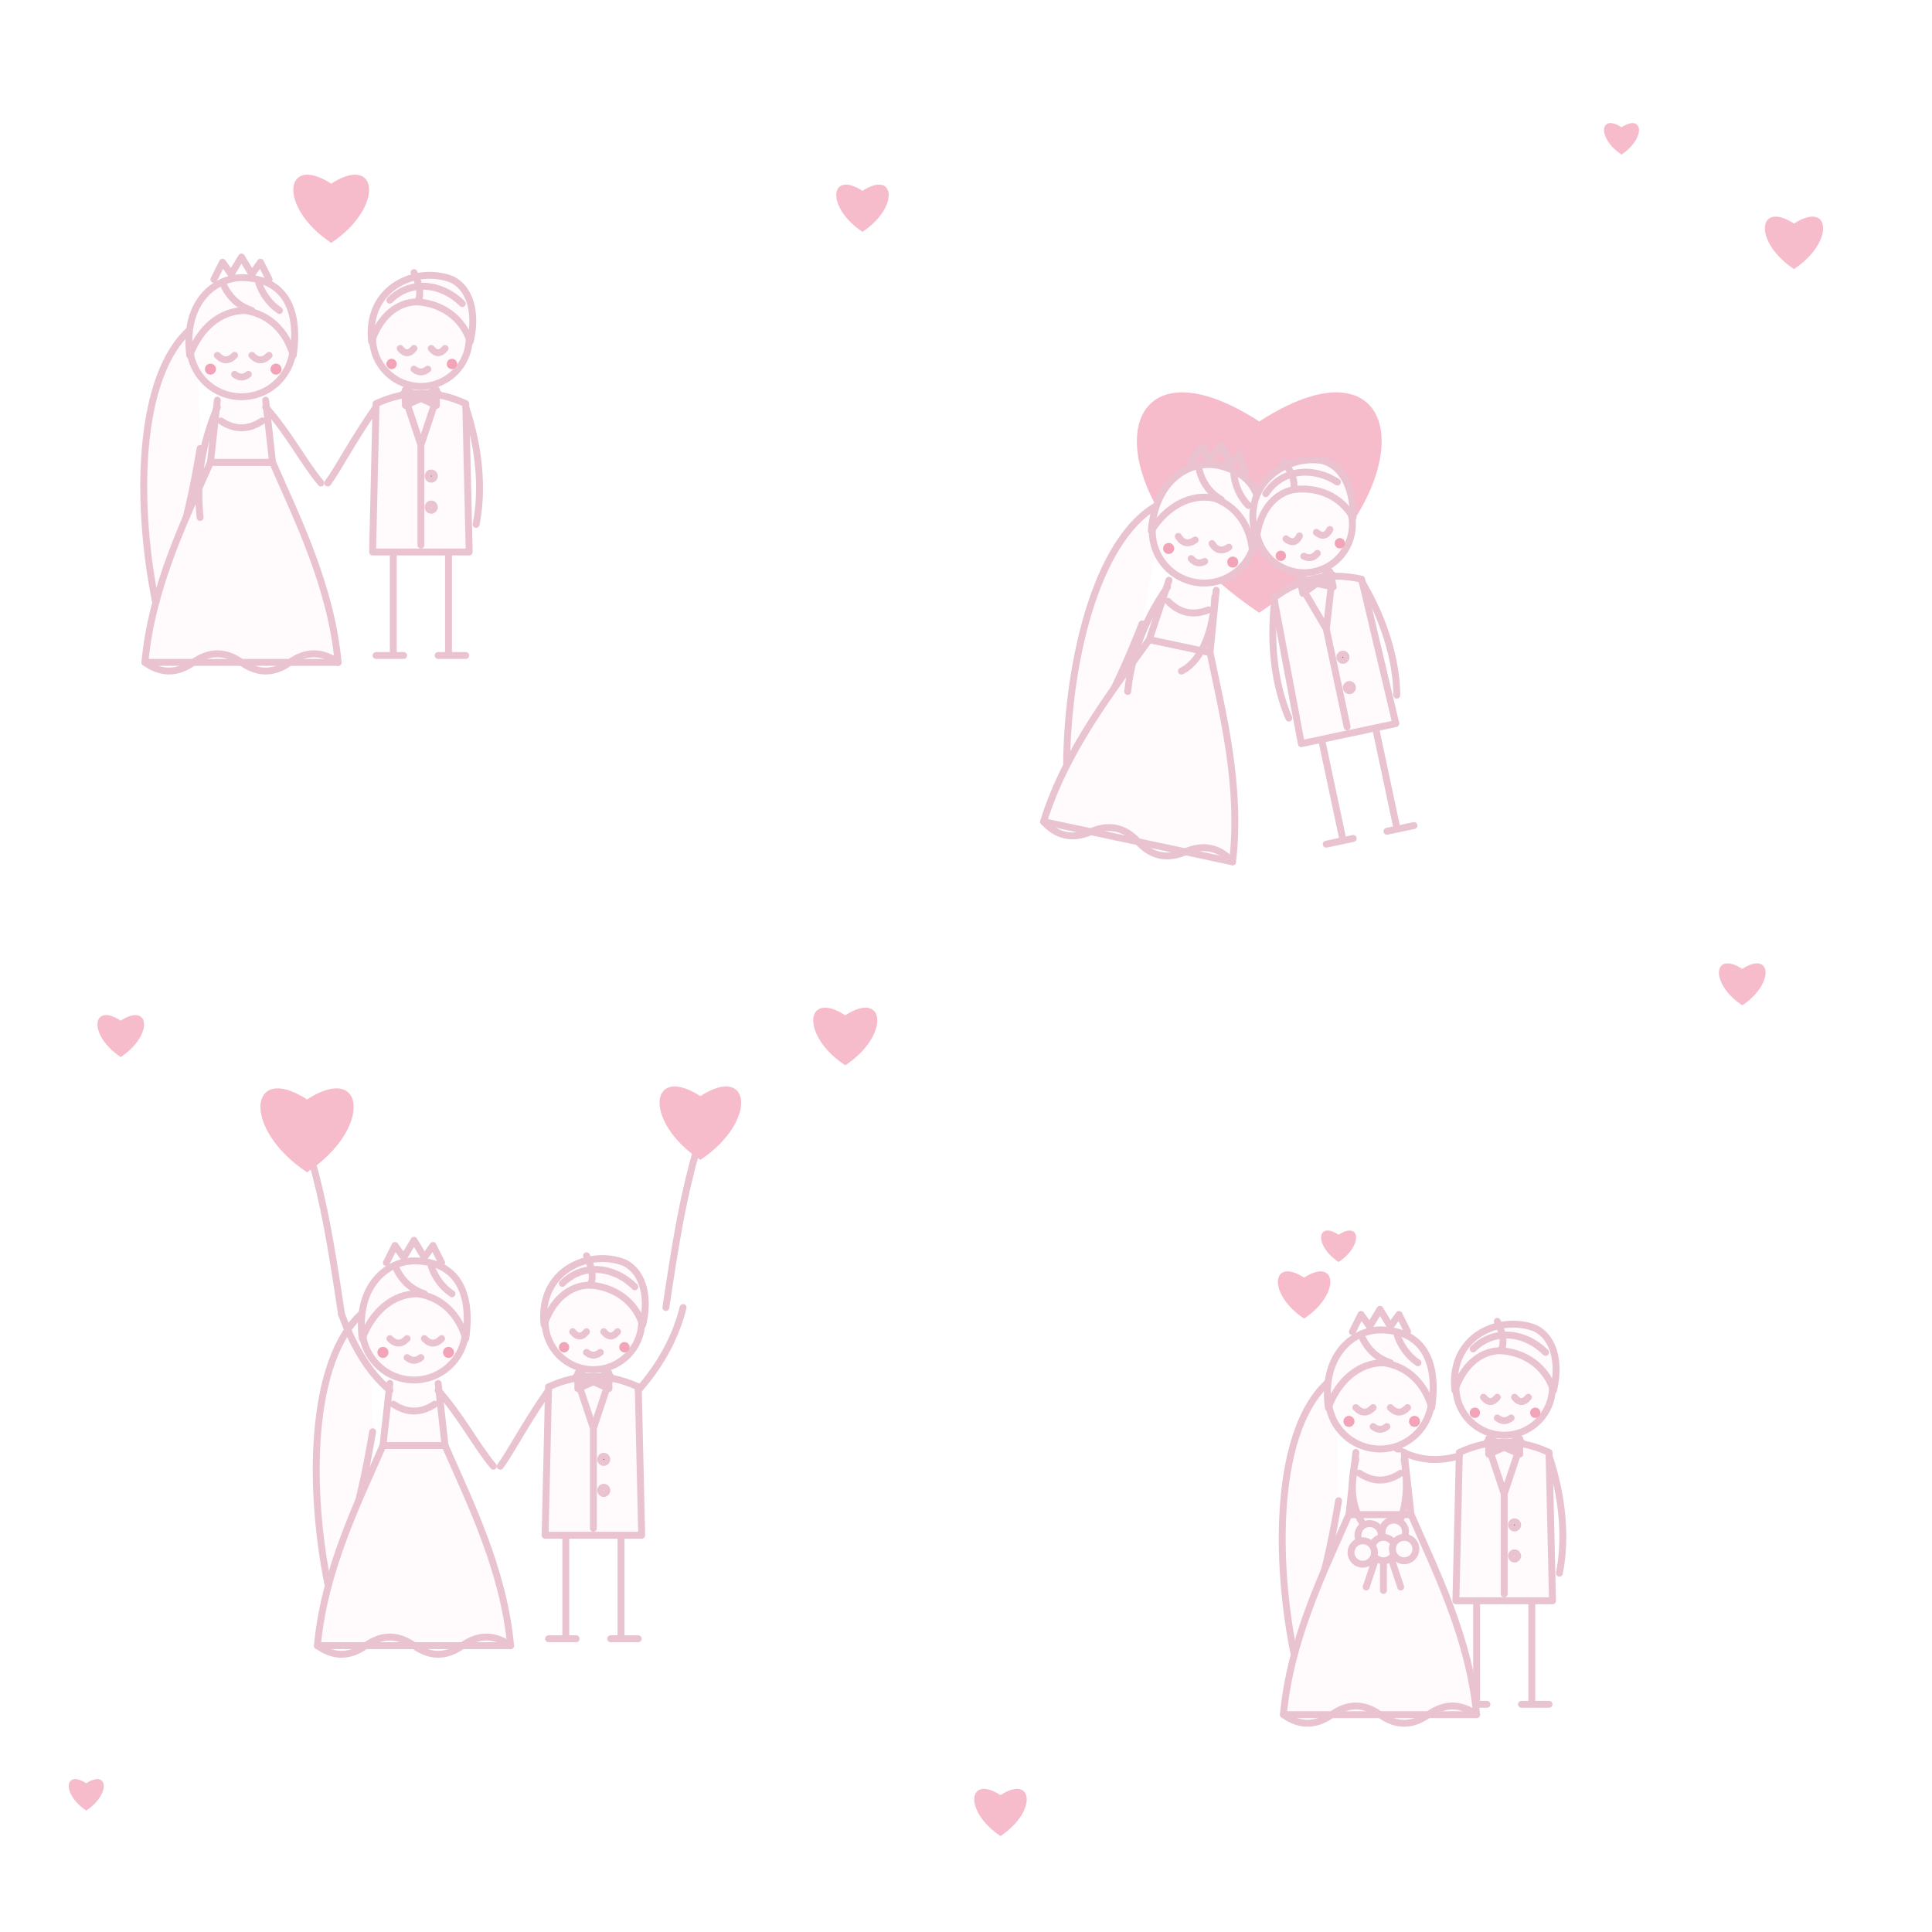
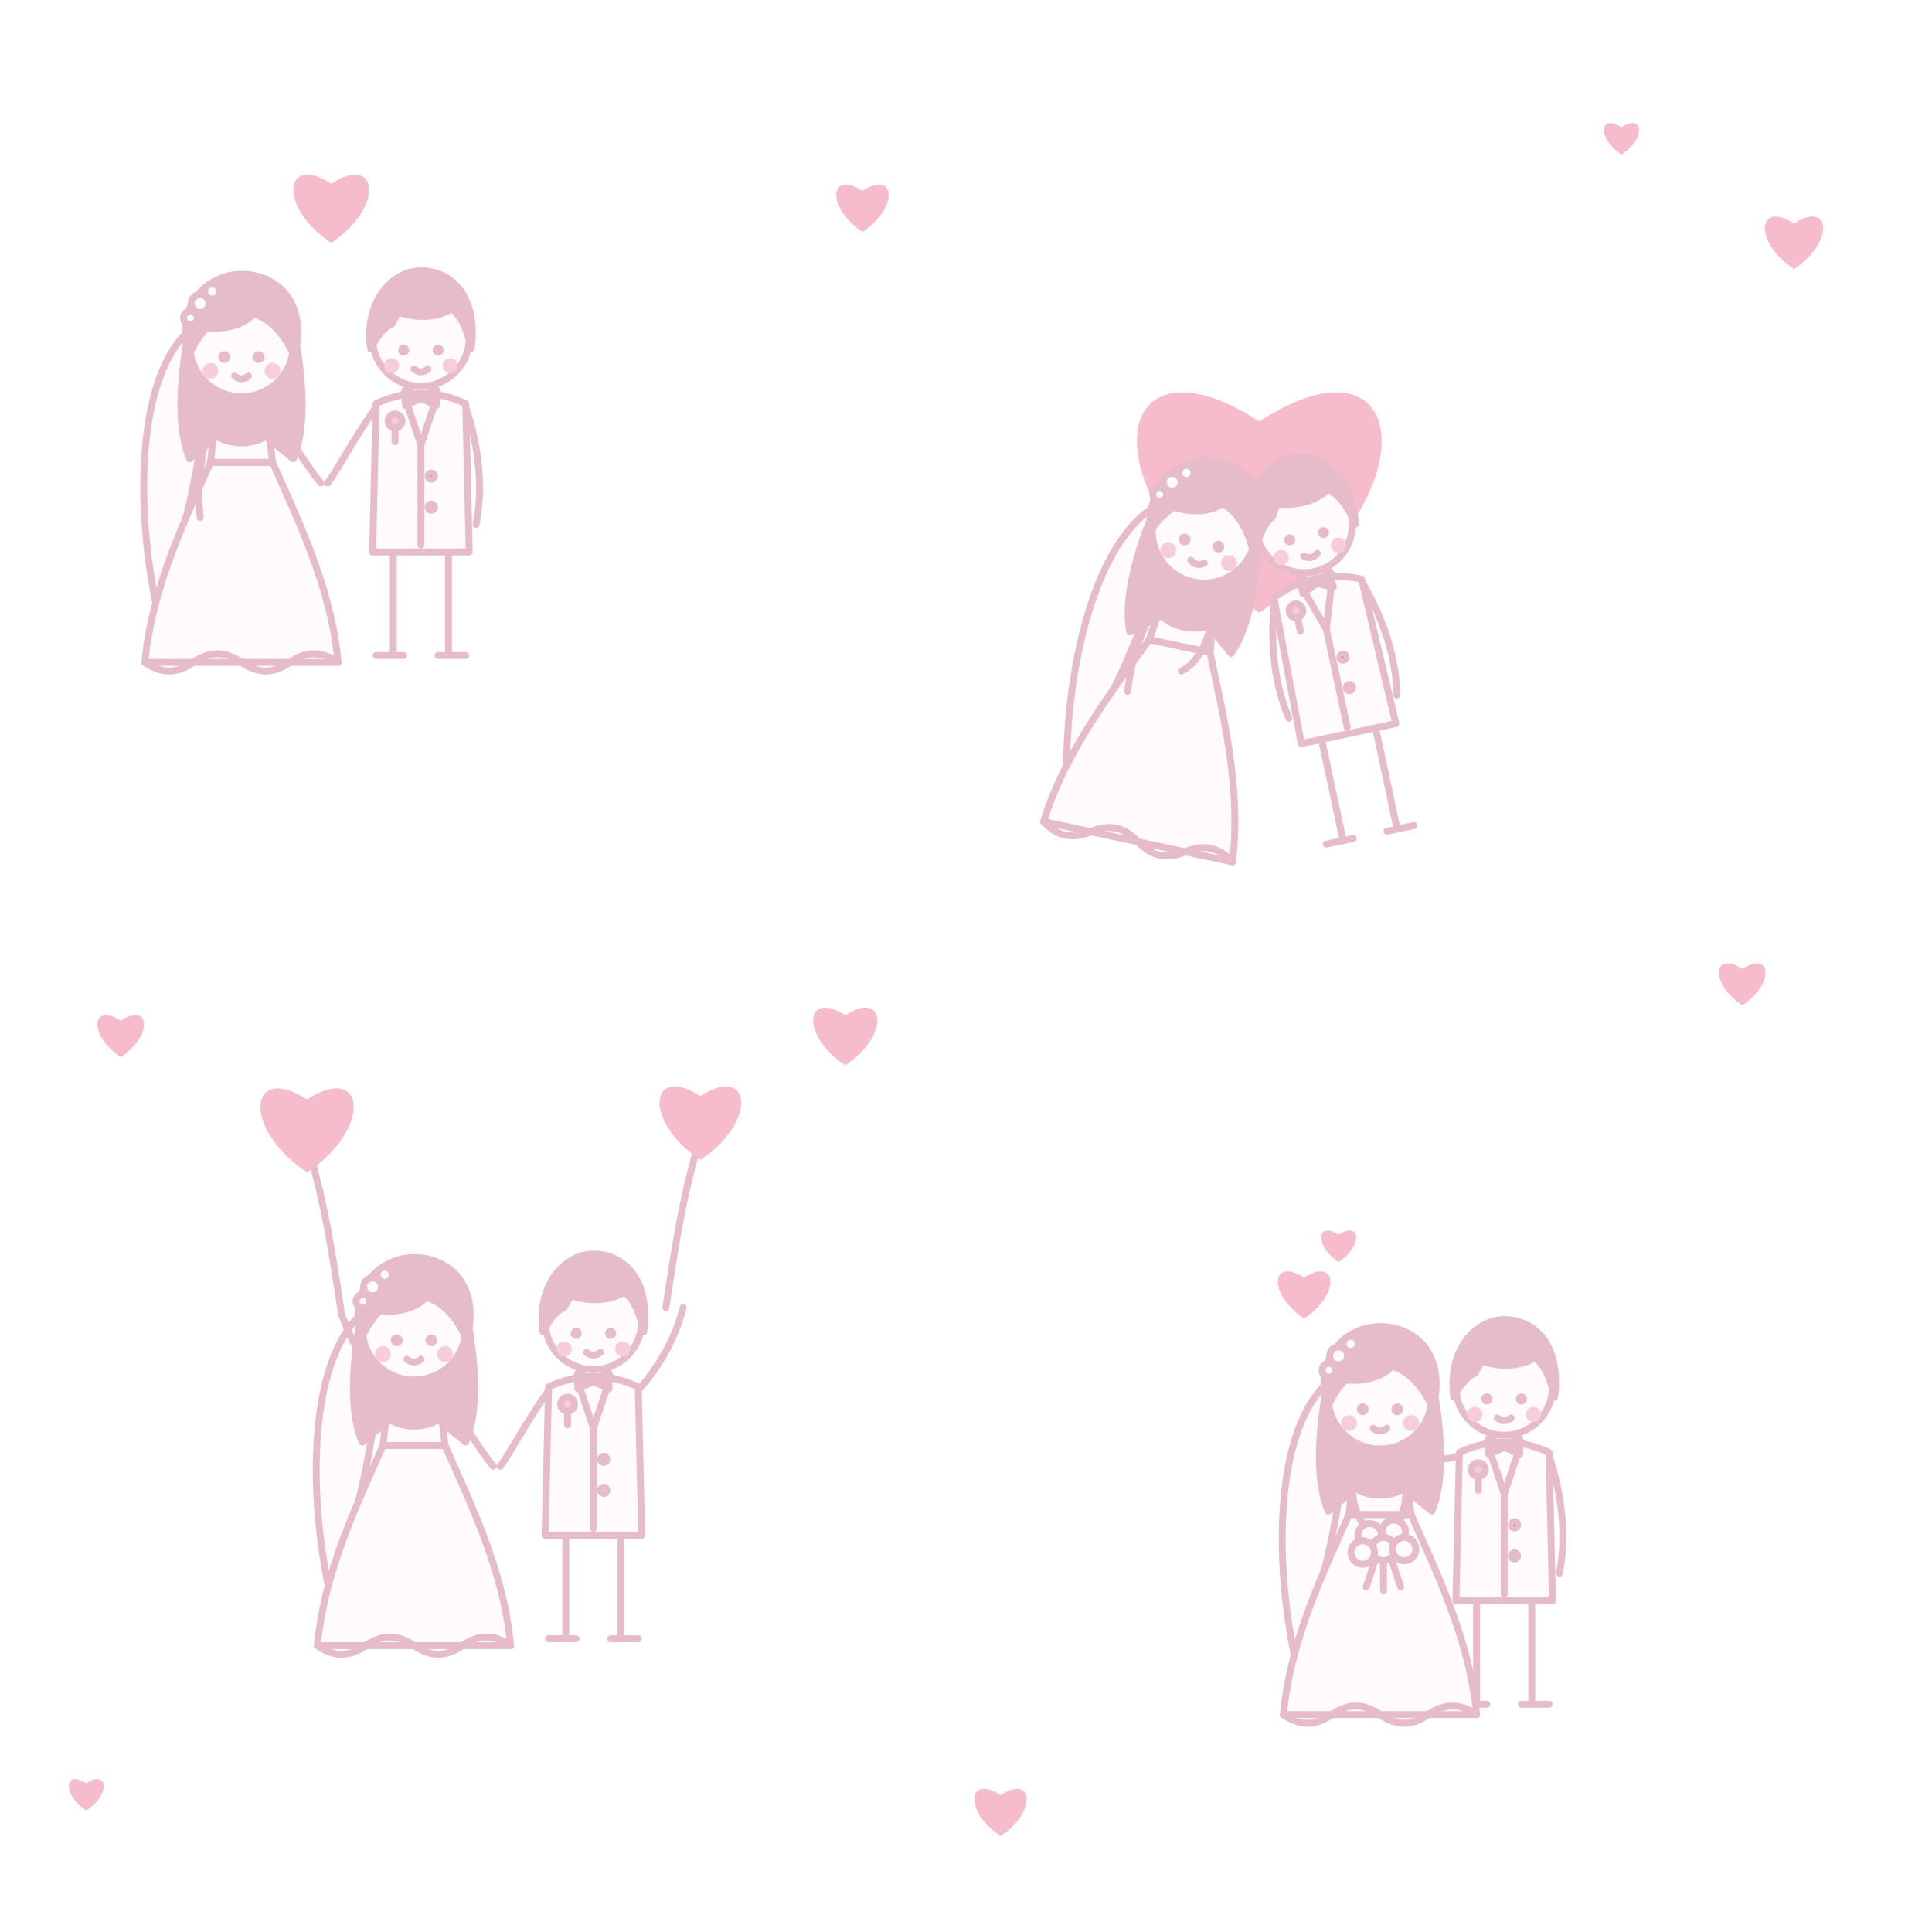
- <svg xmlns="http://www.w3.org/2000/svg" viewBox="0 0 560 560" width="560" height="560" fill="none" stroke="#eac3d0" stroke-width="2" stroke-linecap="round" stroke-linejoin="round">
+ <svg xmlns="http://www.w3.org/2000/svg" viewBox="0 0 560 560" width="560" height="560" fill="none" stroke="#e6bccb" stroke-width="2" stroke-linecap="round" stroke-linejoin="round">
  <path transform="translate(250 60) scale(0.9)" d="M0 8C-12 0-10.5-12 0-5.2 10.5-12 12 0 0 8Z" fill="#f6bccb" stroke="none" />
  <path transform="translate(245 300) scale(1.1)" d="M0 8C-12 0-10.5-12 0-5.2 10.5-12 12 0 0 8Z" fill="#f6bccb" stroke="none" />
  <path transform="translate(505 285) scale(0.8)" d="M0 8C-12 0-10.5-12 0-5.2 10.5-12 12 0 0 8Z" fill="#f6bccb" stroke="none" />
  <path transform="translate(35 300) scale(0.8)" d="M0 8C-12 0-10.5-12 0-5.2 10.5-12 12 0 0 8Z" fill="#f6bccb" stroke="none" />
  <path transform="translate(290 525) scale(0.9)" d="M0 8C-12 0-10.5-12 0-5.2 10.5-12 12 0 0 8Z" fill="#f6bccb" stroke="none" />
  <path transform="translate(520 70) scale(1)" d="M0 8C-12 0-10.5-12 0-5.2 10.5-12 12 0 0 8Z" fill="#f6bccb" stroke="none" />
  <path transform="translate(470 40) scale(0.6)" d="M0 8C-12 0-10.5-12 0-5.2 10.5-12 12 0 0 8Z" fill="#f6bccb" stroke="none" />
  <path transform="translate(25 520) scale(0.6)" d="M0 8C-12 0-10.5-12 0-5.2 10.5-12 12 0 0 8Z" fill="#f6bccb" stroke="none" />
  <g transform="translate(70 100)">
    <path transform="translate(26 -40) scale(1.3)" d="M0 8C-12 0-10.5-12 0-5.2 10.5-12 12 0 0 8Z" fill="#f6bccb" stroke="none" />
    <g transform="translate(0 0) rotate(0)">
      <path d="M-13-6C-30 6-31 44-25 74C-19 64-15 48-12 30" fill="#fffafb" />
      <path d="M-9 34C-16 50-26 70-28 92L28 92C26 70 16 50 9 34Z" fill="#fffafb" />
      <path d="M-28 92q7 5 14 0t14 0 14 0 14 0" />
      <path d="M-7 16L-9 34H9L7 16" fill="#fffafb" />
-       <path d="M-6 22q6 4 12 0" />
-       <circle r="15" fill="#fffafb" />
-       <path d="M-15 3C-17-13-7-20 1-19.5 12-19 17-11 15 3C13-4 8-9 1-10-6-10-12-5-15 3Z" fill="#fffafb" />
-       <path d="M-5-17C-3-13 0-11 3-10M5-18C6-15 8-12 11-10" />
-       <path d="M-8-19l2.5-5 2.5 3.5 3-5 3 5 2.5-3.5 2.5 5" />
-       <path d="M-7 3q2.5 2.6 5 0M3 3q2.5 2.6 5 0M-2 8.5q2 1.6 4 0" />
-       <circle cx="-9" cy="7" r="1.6" fill="#f2a5b8" stroke="none" />
-       <circle cx="10" cy="7" r="1.6" fill="#f2a5b8" stroke="none" />
+       <path d="M-7 19.5q3.5-3 7 0q3.5-3 7 0" />
+       <path d="M-16 0C-18-14-8-20.5 0-20.5 9-20.5 18-14 16 0 18 12 18.5 25 15 33L7 26.5C3 29-3 29-7 26.5L-15 33C-18.5 25-18 12-16 0Z" fill="#e6bccb" />
+       <circle r="15" fill="#fffafb" />
+       <path d="M-15.2 3C-16.5-12-7-20 1-20 10-20 16.5-12 15.2 3 12.5-3 8.5-7.5 3.5-9 .5-5.5-5.5-4.5-10-5-12-3-14 0-15.2 3Z" fill="#e6bccb" />
+       <g fill="#fffafb">
+         <circle cx="-12" cy="-12" r="2.6" />
+         <circle cx="-8.5" cy="-15.5" r="2.2" />
+         <circle cx="-14.8" cy="-7.8" r="2" />
+       </g>
+       <g fill="#e6bccb" stroke="none">
+         <circle cx="-5" cy="3.5" r="1.7" />
+         <circle cx="5" cy="3.5" r="1.7" />
+       </g>
+       <path d="M-2 9q2 1.6 4 0" />
+       <circle cx="-9" cy="7.5" r="2.3" fill="#f7cdd8" stroke="none" />
+       <circle cx="9" cy="7.5" r="2.3" fill="#f7cdd8" stroke="none" />
      <path d="M-7 18C-12 30-13 40-12 50" />
      <path d="M7 18C14 26 18 34 23 40" />
    </g>
    <g transform="translate(52 -2) rotate(0)">
      <path d="M-8 62V92M8 62V92M-13 92H-5M5 92H13" />
      <path d="M-13 19Q0 13 13 19L14 62H-14Z" fill="#fffafb" />
      <path d="M-5 16L0 31 5 16M0 31V60" />
-       <path d="M-4.5 15l4.5 2 4.5-2v4.5l-4.5-2-4.5 2Z" fill="#eac3d0" />
-       <circle cx="3" cy="40" r=".9" fill="currentColor" />
-       <circle cx="3" cy="49" r=".9" />
-       <circle r="14" fill="#fffafb" />
-       <path d="M-14.3 1C-16-15-1-21 9-17 15-14 16-6 14.3 1 12-6 6-10-1-10.5-7-10.5-12-6-14.3 1Z" fill="#fffafb" />
-       <path d="M-9-11C-3-17 6-16 12-10M-2-19C0-15 0-12-1-10.5" />
-       <path d="M-6 3q2 2.5 4 0M3 3q2 2.5 4 0M-2 9q2 1.6 4 0" />
-       <circle cx="-8.5" cy="7.5" r="1.5" fill="#f2a5b8" stroke="none" />
-       <circle cx="9" cy="7.5" r="1.5" fill="#f2a5b8" stroke="none" />
+       <path d="M-4.5 15l4.5 2 4.5-2v4.5l-4.5-2-4.5 2Z" fill="#e6bccb" />
+       <circle cx="3" cy="40" r=".9" fill="currentColor" />
+       <circle cx="3" cy="49" r=".9" />
+       <circle r="14" fill="#fffafb" />
+       <path d="M-14.6 3C-16.5-11-8-19.5 0-19.5 9-19.5 16.5-12 14.6 3 13.5-2 12-6 9-8.5 5-6-1-5.5-6.5-7.5L-8.5-4C-11-3-13 0-14.6 3Z" fill="#e6bccb" />
+       <g fill="#e6bccb" stroke="none">
+         <circle cx="-5" cy="3.5" r="1.6" />
+         <circle cx="5" cy="3.5" r="1.6" />
+       </g>
+       <path d="M-2 9q2 1.6 4 0" />
+       <circle cx="-8.5" cy="8" r="2.2" fill="#f7cdd8" stroke="none" />
+       <circle cx="8.5" cy="8" r="2.2" fill="#f7cdd8" stroke="none" />
+       <circle cx="-7.5" cy="24" r="2" fill="#f7cdd8" />
+       <path d="M-7.5 26v4" />
      <path d="M-13 20C-20 30-24 38-27 42" />
      <path d="M13 20C17 32 18 44 16 54" />
    </g>
  </g>
  <g transform="translate(345 150)">
    <path transform="translate(20 -6) scale(4.2)" d="M0 8C-12 0-10.5-12 0-5.2 10.5-12 12 0 0 8Z" fill="#f6bccb" stroke="none" />
    <g transform="translate(4 4) rotate(12)">
      <path d="M-13-6C-30 6-31 44-25 74C-19 64-15 48-12 30" fill="#fffafb" />
      <path d="M-9 34C-16 50-26 70-28 92L28 92C26 70 16 50 9 34Z" fill="#fffafb" />
      <path d="M-28 92q7 5 14 0t14 0 14 0 14 0" />
      <path d="M-7 16L-9 34H9L7 16" fill="#fffafb" />
-       <path d="M-6 22q6 4 12 0" />
-       <circle r="15" fill="#fffafb" />
-       <path d="M-15 3C-17-13-7-20 1-19.5 12-19 17-11 15 3C13-4 8-9 1-10-6-10-12-5-15 3Z" fill="#fffafb" />
-       <path d="M-5-17C-3-13 0-11 3-10M5-18C6-15 8-12 11-10" />
-       <path d="M-8-19l2.5-5 2.5 3.5 3-5 3 5 2.5-3.5 2.5 5" />
-       <path d="M-7 3q2.5 2.6 5 0M3 3q2.5 2.6 5 0M-2 8.5q2 1.6 4 0" />
-       <circle cx="-9" cy="7" r="1.6" fill="#f2a5b8" stroke="none" />
-       <circle cx="10" cy="7" r="1.6" fill="#f2a5b8" stroke="none" />
+       <path d="M-7 19.5q3.5-3 7 0q3.5-3 7 0" />
+       <path d="M-16 0C-18-14-8-20.5 0-20.5 9-20.5 18-14 16 0 18 12 18.5 25 15 33L7 26.5C3 29-3 29-7 26.5L-15 33C-18.5 25-18 12-16 0Z" fill="#e6bccb" />
+       <circle r="15" fill="#fffafb" />
+       <path d="M-15.2 3C-16.5-12-7-20 1-20 10-20 16.5-12 15.2 3 12.5-3 8.5-7.5 3.5-9 .5-5.5-5.5-4.5-10-5-12-3-14 0-15.2 3Z" fill="#e6bccb" />
+       <g fill="#fffafb">
+         <circle cx="-12" cy="-12" r="2.6" />
+         <circle cx="-8.5" cy="-15.5" r="2.2" />
+         <circle cx="-14.8" cy="-7.8" r="2" />
+       </g>
+       <g fill="#e6bccb" stroke="none">
+         <circle cx="-5" cy="3.5" r="1.7" />
+         <circle cx="5" cy="3.5" r="1.7" />
+       </g>
+       <path d="M-2 9q2 1.6 4 0" />
+       <circle cx="-9" cy="7.5" r="2.3" fill="#f7cdd8" stroke="none" />
+       <circle cx="9" cy="7.5" r="2.3" fill="#f7cdd8" stroke="none" />
      <path d="M-7 18C-12 30-13 40-12 50" />
      <path d="M7 18C9 30 6 38 2 41" />
    </g>
    <g transform="translate(33 2) rotate(-12)">
      <path d="M-8 62V92M8 62V92M-13 92H-5M5 92H13" />
      <path d="M-13 19Q0 13 13 19L14 62H-14Z" fill="#fffafb" />
      <path d="M-5 16L0 31 5 16M0 31V60" />
-       <path d="M-4.5 15l4.5 2 4.5-2v4.5l-4.5-2-4.5 2Z" fill="#eac3d0" />
-       <circle cx="3" cy="40" r=".9" fill="currentColor" />
-       <circle cx="3" cy="49" r=".9" />
-       <circle r="14" fill="#fffafb" />
-       <path d="M-14.3 1C-16-15-1-21 9-17 15-14 16-6 14.3 1 12-6 6-10-1-10.5-7-10.5-12-6-14.3 1Z" fill="#fffafb" />
-       <path d="M-9-11C-3-17 6-16 12-10M-2-19C0-15 0-12-1-10.5" />
-       <path d="M-6 3q2 2.5 4 0M3 3q2 2.5 4 0M-2 9q2 1.6 4 0" />
-       <circle cx="-8.5" cy="7.5" r="1.5" fill="#f2a5b8" stroke="none" />
-       <circle cx="9" cy="7.5" r="1.5" fill="#f2a5b8" stroke="none" />
+       <path d="M-4.5 15l4.5 2 4.5-2v4.5l-4.5-2-4.5 2Z" fill="#e6bccb" />
+       <circle cx="3" cy="40" r=".9" fill="currentColor" />
+       <circle cx="3" cy="49" r=".9" />
+       <circle r="14" fill="#fffafb" />
+       <path d="M-14.6 3C-16.5-11-8-19.5 0-19.5 9-19.5 16.5-12 14.6 3 13.5-2 12-6 9-8.5 5-6-1-5.5-6.5-7.5L-8.5-4C-11-3-13 0-14.6 3Z" fill="#e6bccb" />
+       <g fill="#e6bccb" stroke="none">
+         <circle cx="-5" cy="3.5" r="1.6" />
+         <circle cx="5" cy="3.5" r="1.6" />
+       </g>
+       <path d="M-2 9q2 1.6 4 0" />
+       <circle cx="-8.5" cy="8" r="2.2" fill="#f7cdd8" stroke="none" />
+       <circle cx="8.5" cy="8" r="2.2" fill="#f7cdd8" stroke="none" />
+       <circle cx="-7.5" cy="24" r="2" fill="#f7cdd8" />
+       <path d="M-7.5 26v4" />
      <path d="M-13 20C-17 32-18 44-16 54" />
      <path d="M13 20C17 32 18 44 16 54" />
    </g>
  </g>
  <g transform="translate(120 385)">
    <path d="M-21-4C-24-24-26-36-30-50M73-6C76-26 78-38 82-52" />
    <path transform="translate(-31 -58) scale(1.6)" d="M0 8C-12 0-10.5-12 0-5.2 10.5-12 12 0 0 8Z" fill="#f6bccb" stroke="none" />
    <path transform="translate(83 -60) scale(1.4)" d="M0 8C-12 0-10.5-12 0-5.2 10.5-12 12 0 0 8Z" fill="#f6bccb" stroke="none" />
    <g transform="translate(0 0) rotate(0)">
      <path d="M-13-6C-30 6-31 44-25 74C-19 64-15 48-12 30" fill="#fffafb" />
      <path d="M-9 34C-16 50-26 70-28 92L28 92C26 70 16 50 9 34Z" fill="#fffafb" />
      <path d="M-28 92q7 5 14 0t14 0 14 0 14 0" />
      <path d="M-7 16L-9 34H9L7 16" fill="#fffafb" />
-       <path d="M-6 22q6 4 12 0" />
-       <circle r="15" fill="#fffafb" />
-       <path d="M-15 3C-17-13-7-20 1-19.5 12-19 17-11 15 3C13-4 8-9 1-10-6-10-12-5-15 3Z" fill="#fffafb" />
-       <path d="M-5-17C-3-13 0-11 3-10M5-18C6-15 8-12 11-10" />
-       <path d="M-8-19l2.5-5 2.5 3.5 3-5 3 5 2.5-3.5 2.5 5" />
-       <path d="M-7 3q2.5 2.6 5 0M3 3q2.5 2.6 5 0M-2 8.5q2 1.6 4 0" />
-       <circle cx="-9" cy="7" r="1.6" fill="#f2a5b8" stroke="none" />
-       <circle cx="10" cy="7" r="1.6" fill="#f2a5b8" stroke="none" />
+       <path d="M-7 19.5q3.5-3 7 0q3.5-3 7 0" />
+       <path d="M-16 0C-18-14-8-20.5 0-20.5 9-20.5 18-14 16 0 18 12 18.5 25 15 33L7 26.5C3 29-3 29-7 26.5L-15 33C-18.5 25-18 12-16 0Z" fill="#e6bccb" />
+       <circle r="15" fill="#fffafb" />
+       <path d="M-15.2 3C-16.5-12-7-20 1-20 10-20 16.5-12 15.2 3 12.5-3 8.5-7.5 3.5-9 .5-5.5-5.5-4.5-10-5-12-3-14 0-15.2 3Z" fill="#e6bccb" />
+       <g fill="#fffafb">
+         <circle cx="-12" cy="-12" r="2.6" />
+         <circle cx="-8.5" cy="-15.5" r="2.2" />
+         <circle cx="-14.8" cy="-7.8" r="2" />
+       </g>
+       <g fill="#e6bccb" stroke="none">
+         <circle cx="-5" cy="3.5" r="1.7" />
+         <circle cx="5" cy="3.5" r="1.7" />
+       </g>
+       <path d="M-2 9q2 1.6 4 0" />
+       <circle cx="-9" cy="7.5" r="2.3" fill="#f7cdd8" stroke="none" />
+       <circle cx="9" cy="7.5" r="2.3" fill="#f7cdd8" stroke="none" />
      <path d="M-7 18C-14 12-18 4-21-4" />
      <path d="M7 18C14 26 18 34 23 40" />
    </g>
    <g transform="translate(52 -2) rotate(0)">
      <path d="M-8 62V92M8 62V92M-13 92H-5M5 92H13" />
      <path d="M-13 19Q0 13 13 19L14 62H-14Z" fill="#fffafb" />
      <path d="M-5 16L0 31 5 16M0 31V60" />
-       <path d="M-4.5 15l4.5 2 4.5-2v4.5l-4.5-2-4.5 2Z" fill="#eac3d0" />
-       <circle cx="3" cy="40" r=".9" fill="currentColor" />
-       <circle cx="3" cy="49" r=".9" />
-       <circle r="14" fill="#fffafb" />
-       <path d="M-14.3 1C-16-15-1-21 9-17 15-14 16-6 14.3 1 12-6 6-10-1-10.5-7-10.5-12-6-14.3 1Z" fill="#fffafb" />
-       <path d="M-9-11C-3-17 6-16 12-10M-2-19C0-15 0-12-1-10.5" />
-       <path d="M-6 3q2 2.5 4 0M3 3q2 2.5 4 0M-2 9q2 1.6 4 0" />
-       <circle cx="-8.5" cy="7.5" r="1.5" fill="#f2a5b8" stroke="none" />
-       <circle cx="9" cy="7.5" r="1.5" fill="#f2a5b8" stroke="none" />
+       <path d="M-4.5 15l4.5 2 4.5-2v4.5l-4.5-2-4.5 2Z" fill="#e6bccb" />
+       <circle cx="3" cy="40" r=".9" fill="currentColor" />
+       <circle cx="3" cy="49" r=".9" />
+       <circle r="14" fill="#fffafb" />
+       <path d="M-14.6 3C-16.5-11-8-19.5 0-19.5 9-19.5 16.5-12 14.6 3 13.5-2 12-6 9-8.5 5-6-1-5.5-6.5-7.5L-8.5-4C-11-3-13 0-14.6 3Z" fill="#e6bccb" />
+       <g fill="#e6bccb" stroke="none">
+         <circle cx="-5" cy="3.5" r="1.6" />
+         <circle cx="5" cy="3.5" r="1.6" />
+       </g>
+       <path d="M-2 9q2 1.6 4 0" />
+       <circle cx="-8.5" cy="8" r="2.2" fill="#f7cdd8" stroke="none" />
+       <circle cx="8.5" cy="8" r="2.2" fill="#f7cdd8" stroke="none" />
+       <circle cx="-7.5" cy="24" r="2" fill="#f7cdd8" />
+       <path d="M-7.5 26v4" />
      <path d="M-13 20C-20 30-24 38-27 42" />
      <path d="M13 20C20 12 24 4 26-4" />
    </g>
  </g>
  <g transform="translate(400 405)">
    <path transform="translate(-22 -30) scale(0.9)" d="M0 8C-12 0-10.5-12 0-5.2 10.5-12 12 0 0 8Z" fill="#f6bccb" stroke="none" />
    <path transform="translate(-12 -44) scale(0.6)" d="M0 8C-12 0-10.5-12 0-5.2 10.5-12 12 0 0 8Z" fill="#f6bccb" stroke="none" />
    <g transform="translate(36 -3) rotate(0)">
      <path d="M-8 62V92M8 62V92M-13 92H-5M5 92H13" />
      <path d="M-13 19Q0 13 13 19L14 62H-14Z" fill="#fffafb" />
      <path d="M-5 16L0 31 5 16M0 31V60" />
-       <path d="M-4.5 15l4.5 2 4.5-2v4.5l-4.5-2-4.5 2Z" fill="#eac3d0" />
-       <circle cx="3" cy="40" r=".9" fill="currentColor" />
-       <circle cx="3" cy="49" r=".9" />
-       <circle r="14" fill="#fffafb" />
-       <path d="M-14.3 1C-16-15-1-21 9-17 15-14 16-6 14.3 1 12-6 6-10-1-10.5-7-10.5-12-6-14.3 1Z" fill="#fffafb" />
-       <path d="M-9-11C-3-17 6-16 12-10M-2-19C0-15 0-12-1-10.5" />
-       <path d="M-6 3q2 2.5 4 0M3 3q2 2.5 4 0M-2 9q2 1.6 4 0" />
-       <circle cx="-8.5" cy="7.5" r="1.5" fill="#f2a5b8" stroke="none" />
-       <circle cx="9" cy="7.5" r="1.5" fill="#f2a5b8" stroke="none" />
+       <path d="M-4.5 15l4.5 2 4.5-2v4.5l-4.5-2-4.5 2Z" fill="#e6bccb" />
+       <circle cx="3" cy="40" r=".9" fill="currentColor" />
+       <circle cx="3" cy="49" r=".9" />
+       <circle r="14" fill="#fffafb" />
+       <path d="M-14.6 3C-16.5-11-8-19.5 0-19.5 9-19.5 16.5-12 14.6 3 13.5-2 12-6 9-8.5 5-6-1-5.5-6.5-7.5L-8.5-4C-11-3-13 0-14.6 3Z" fill="#e6bccb" />
+       <g fill="#e6bccb" stroke="none">
+         <circle cx="-5" cy="3.5" r="1.6" />
+         <circle cx="5" cy="3.5" r="1.6" />
+       </g>
+       <path d="M-2 9q2 1.6 4 0" />
+       <circle cx="-8.5" cy="8" r="2.2" fill="#f7cdd8" stroke="none" />
+       <circle cx="8.5" cy="8" r="2.2" fill="#f7cdd8" stroke="none" />
+       <circle cx="-7.5" cy="24" r="2" fill="#f7cdd8" />
+       <path d="M-7.5 26v4" />
      <path d="M-13 20C-20 22-26 21-31 18" />
      <path d="M13 20C17 32 18 44 16 54" />
    </g>
    <g transform="translate(0 0) rotate(0)">
      <path d="M-13-6C-30 6-31 44-25 74C-19 64-15 48-12 30" fill="#fffafb" />
      <path d="M-9 34C-16 50-26 70-28 92L28 92C26 70 16 50 9 34Z" fill="#fffafb" />
      <path d="M-28 92q7 5 14 0t14 0 14 0 14 0" />
      <path d="M-7 16L-9 34H9L7 16" fill="#fffafb" />
-       <path d="M-6 22q6 4 12 0" />
-       <circle r="15" fill="#fffafb" />
-       <path d="M-15 3C-17-13-7-20 1-19.5 12-19 17-11 15 3C13-4 8-9 1-10-6-10-12-5-15 3Z" fill="#fffafb" />
-       <path d="M-5-17C-3-13 0-11 3-10M5-18C6-15 8-12 11-10" />
-       <path d="M-8-19l2.5-5 2.5 3.5 3-5 3 5 2.5-3.5 2.5 5" />
-       <path d="M-7 3q2.5 2.6 5 0M3 3q2.5 2.6 5 0M-2 8.5q2 1.6 4 0" />
-       <circle cx="-9" cy="7" r="1.6" fill="#f2a5b8" stroke="none" />
-       <circle cx="10" cy="7" r="1.6" fill="#f2a5b8" stroke="none" />
+       <path d="M-7 19.5q3.5-3 7 0q3.5-3 7 0" />
+       <path d="M-16 0C-18-14-8-20.5 0-20.5 9-20.5 18-14 16 0 18 12 18.5 25 15 33L7 26.5C3 29-3 29-7 26.5L-15 33C-18.5 25-18 12-16 0Z" fill="#e6bccb" />
+       <circle r="15" fill="#fffafb" />
+       <path d="M-15.2 3C-16.5-12-7-20 1-20 10-20 16.5-12 15.2 3 12.5-3 8.5-7.5 3.5-9 .5-5.5-5.5-4.5-10-5-12-3-14 0-15.2 3Z" fill="#e6bccb" />
+       <g fill="#fffafb">
+         <circle cx="-12" cy="-12" r="2.6" />
+         <circle cx="-8.5" cy="-15.5" r="2.2" />
+         <circle cx="-14.8" cy="-7.8" r="2" />
+       </g>
+       <g fill="#e6bccb" stroke="none">
+         <circle cx="-5" cy="3.5" r="1.7" />
+         <circle cx="5" cy="3.5" r="1.7" />
+       </g>
+       <path d="M-2 9q2 1.6 4 0" />
+       <circle cx="-9" cy="7.5" r="2.3" fill="#f7cdd8" stroke="none" />
+       <circle cx="9" cy="7.5" r="2.3" fill="#f7cdd8" stroke="none" />
      <path d="M-7 18C-10 30-6 38 0 41" />
      <path d="M7 18C9 30 6 38 2 41" />
    </g>
    <path d="M-1 46l-3 9M3 46l3 9M1 46v10" />
    <circle cx="-3" cy="40" r="3.4" fill="#fffafb" />
    <circle cx="4" cy="39" r="3.4" fill="#fffafb" />
    <circle cx="1" cy="44" r="3.4" fill="#fffafb" />
    <circle cx="-5" cy="45" r="3.4" fill="#fffafb" />
    <circle cx="7" cy="44" r="3.4" fill="#fffafb" />
  </g>
</svg>
